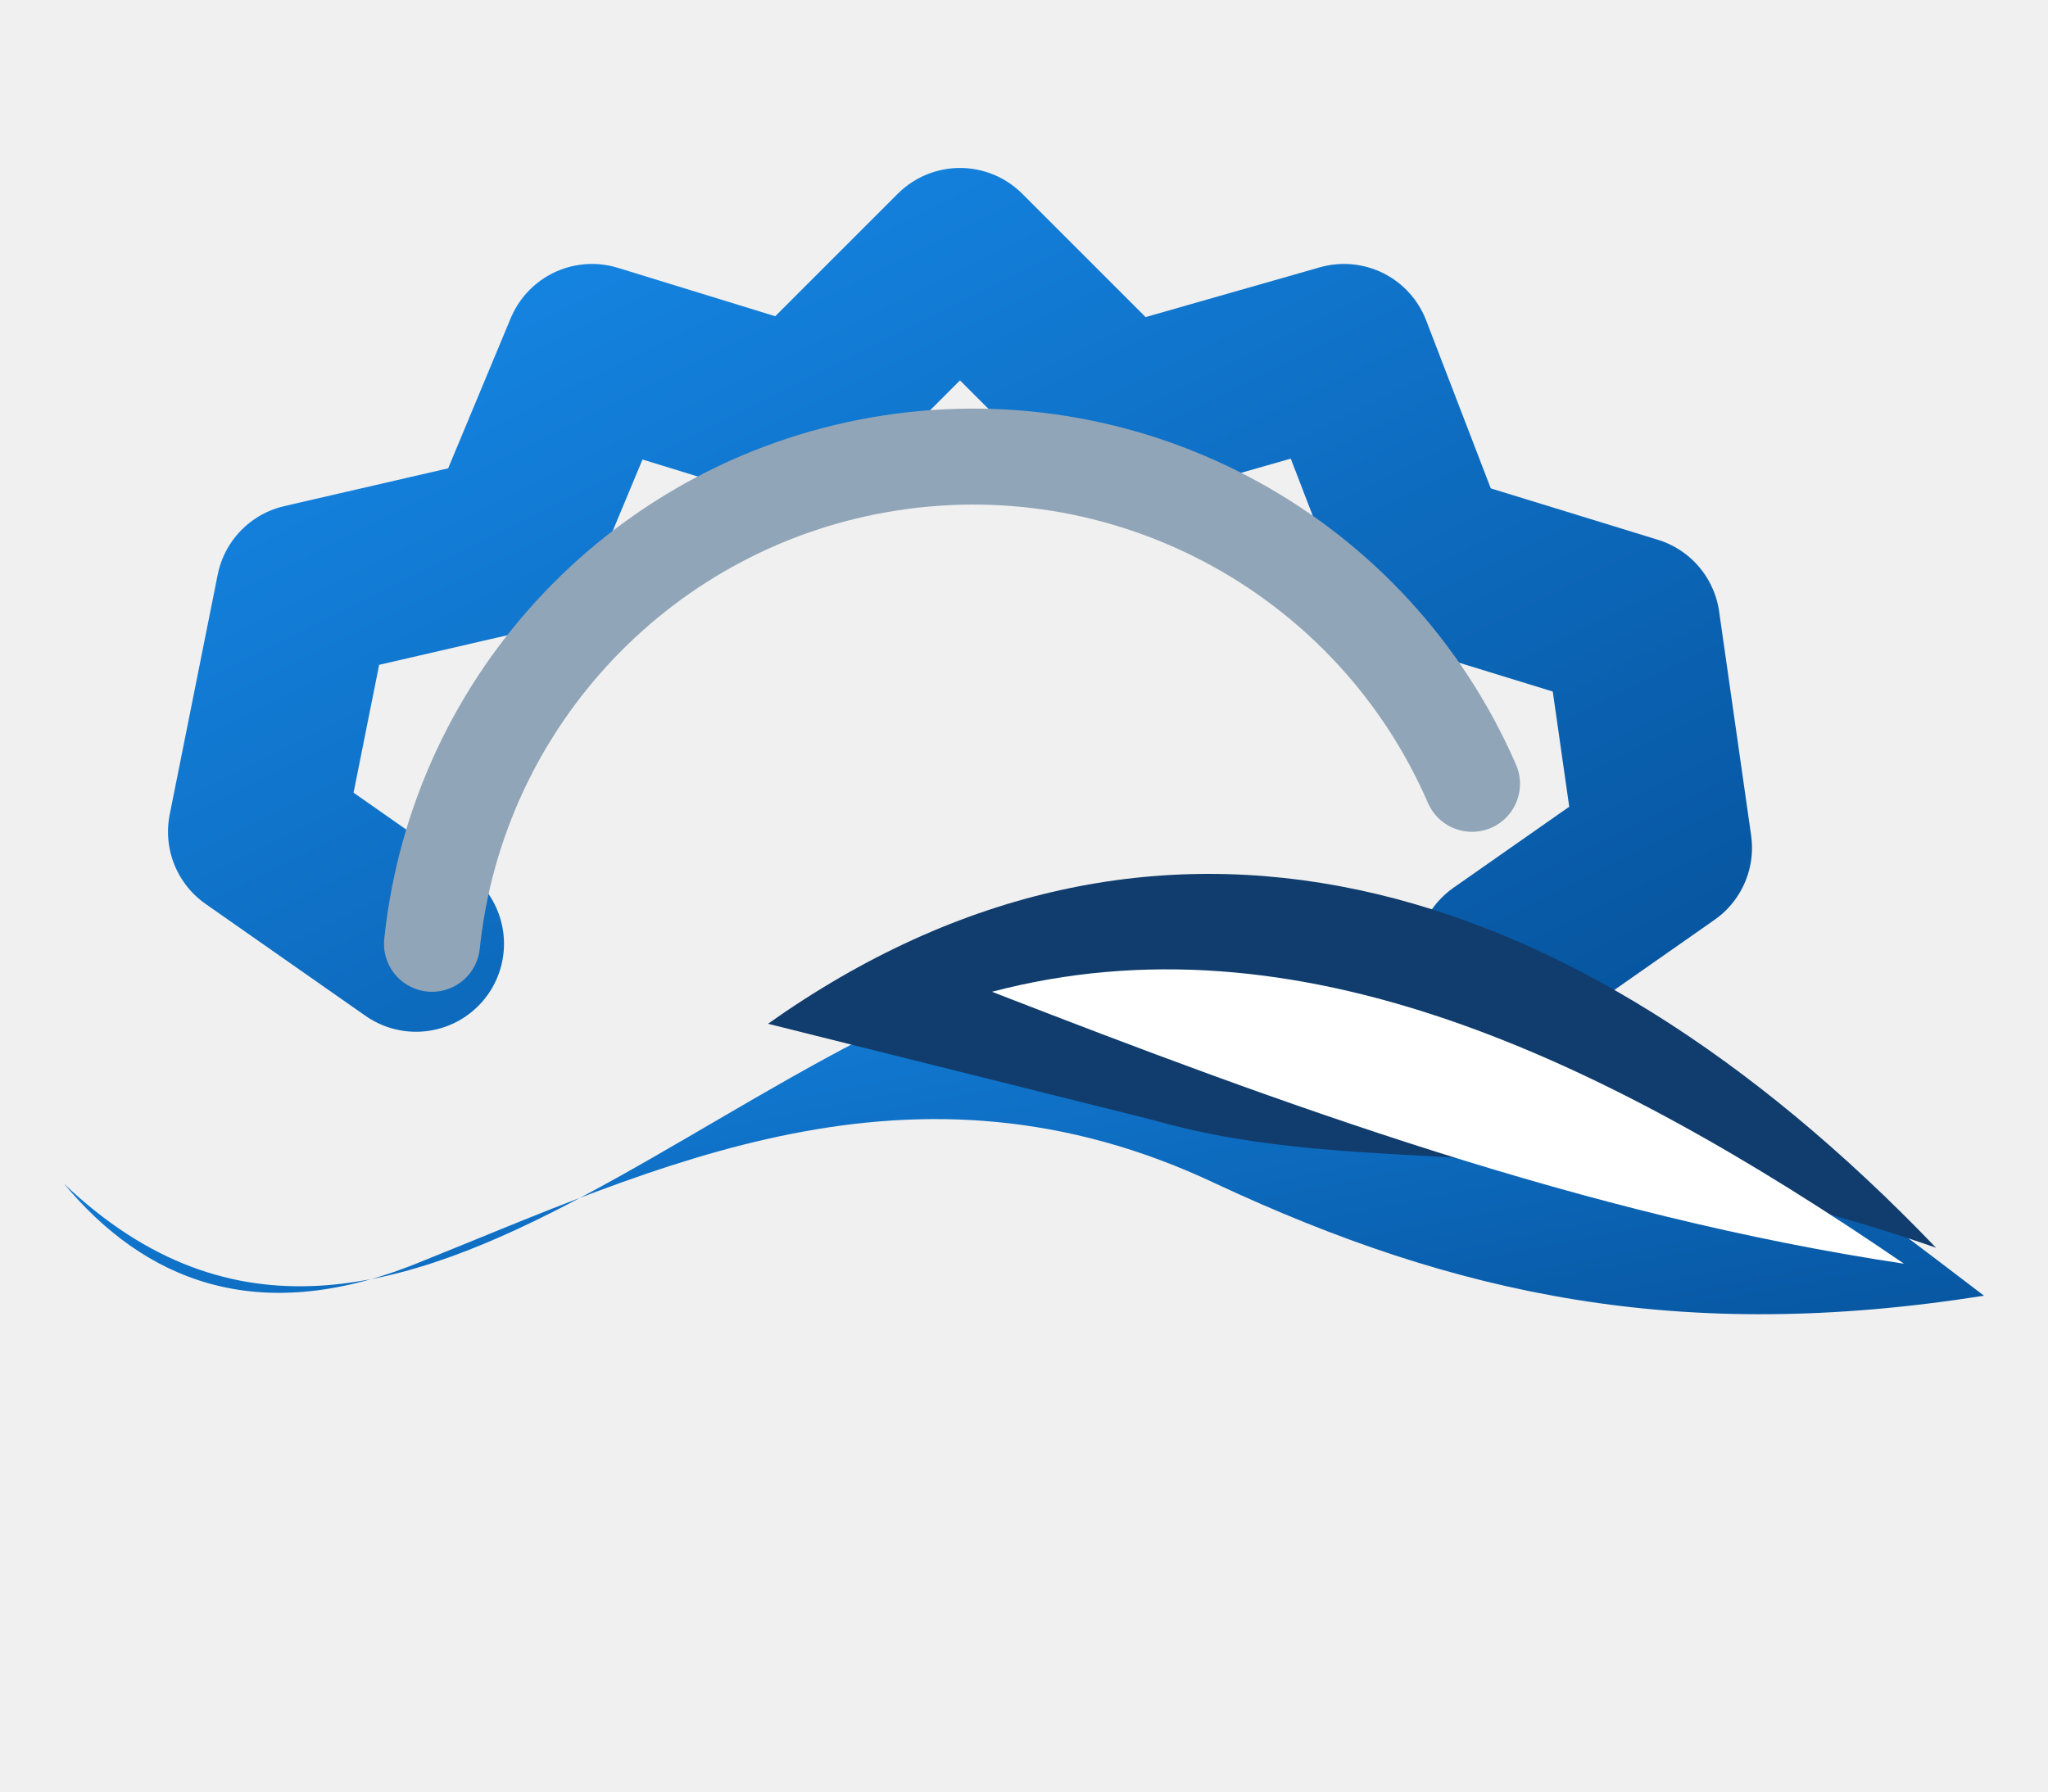
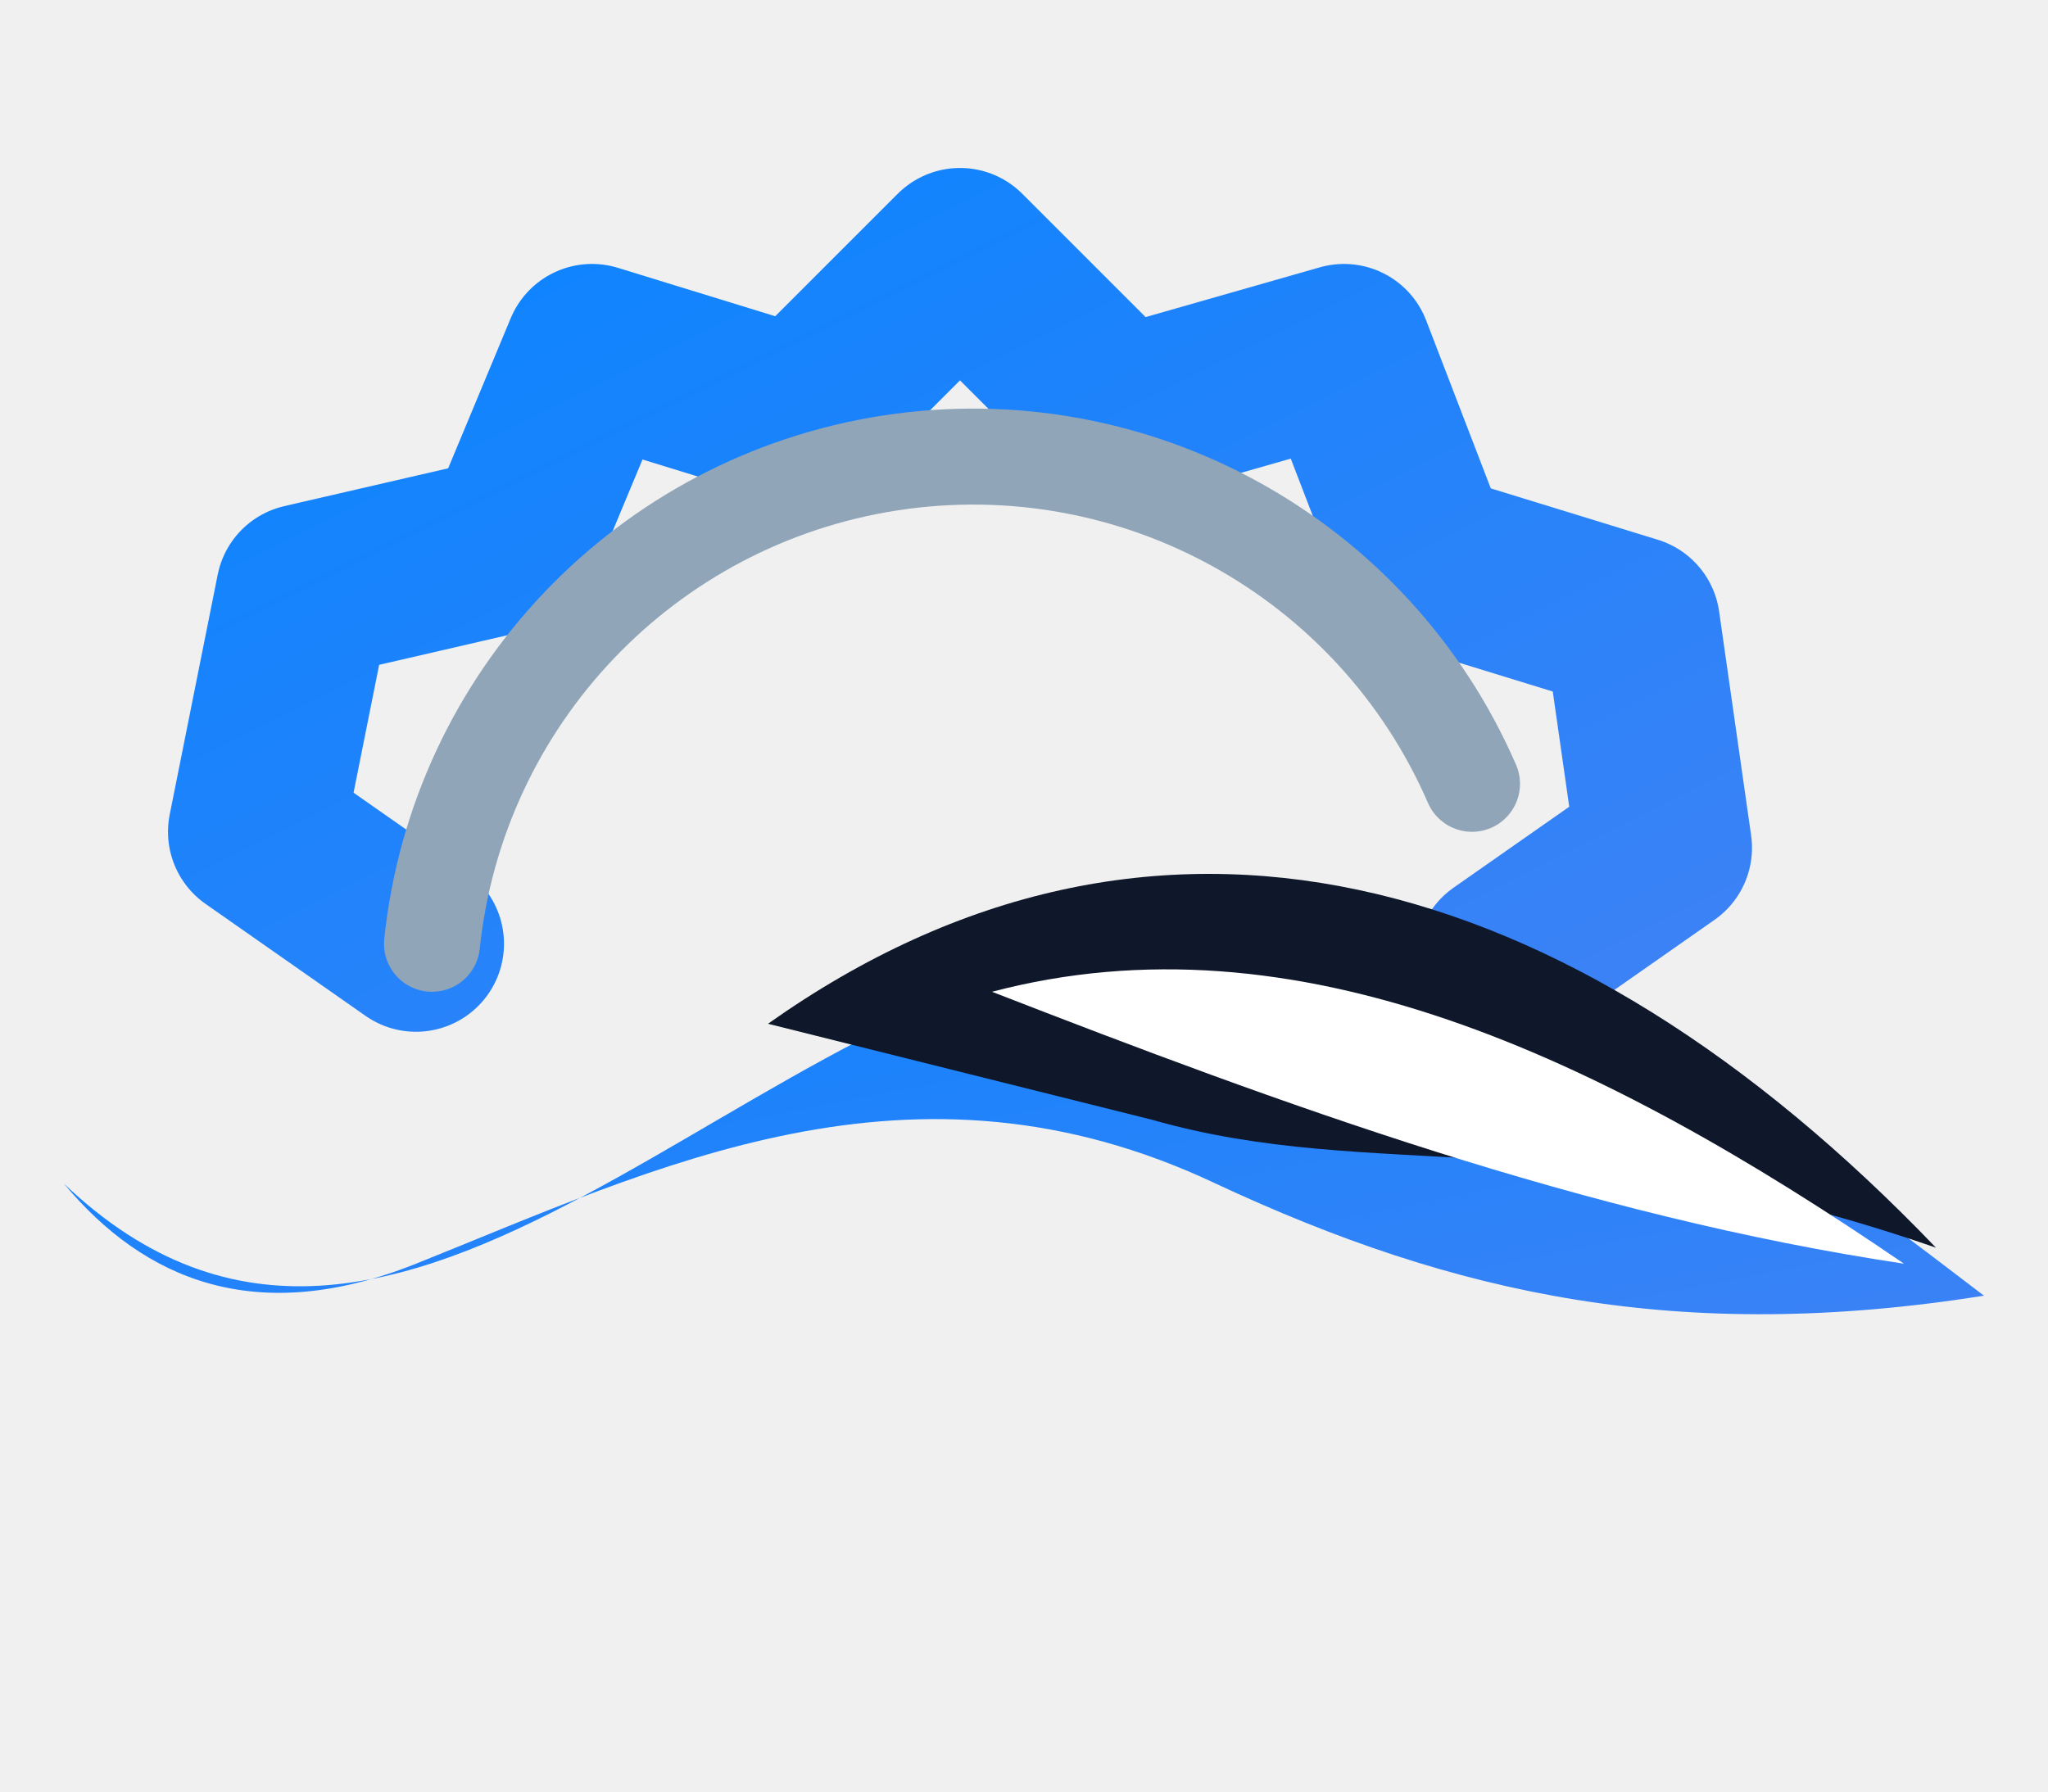
<svg xmlns="http://www.w3.org/2000/svg" viewBox="0 0 128 112" role="img" aria-labelledby="title">
  <defs>
    <linearGradient id="b" x1="0" y1="0" x2="1" y2="1">
-       <stop stop-color="#1689e8" />
-       <stop offset="1" stop-color="#0756a1" />
+       <stop stop-color="#0A84FF" />
+       <stop offset="1" stop-color="#3B82F6" />
    </linearGradient>
  </defs>
  <path d="M26 59 16 52 19 37 32 34 37 22 50 26 60 16 70 26 84 22 89 35 102 39 104 53 94 60" fill="none" stroke="url(#b)" stroke-width="11" stroke-linejoin="round" stroke-linecap="round" />
  <path d="M27 59 A34 34 0 0 1 92 49" fill="none" stroke="#91a5b8" stroke-width="6" stroke-linecap="round" />
  <path d="M4 74 C25 94 47 61 72 59 C92 57 107 68 124 81 C105 84 91 81 76 74 C57 65 41 73 26 79 C16 83 9 80 4 74Z" fill="url(#b)" />
-   <path d="M48 64 C72 47 98 54 121 78 C98 70 86 74 72 70Z" fill="#103d6d" />
+   <path d="M48 64 C72 47 98 54 121 78 C98 70 86 74 72 70Z" fill="#0F172A" />
  <path d="M62 62 C81 57 100 66 119 79 C99 76 80 69 62 62Z" fill="#fff" />
</svg>
